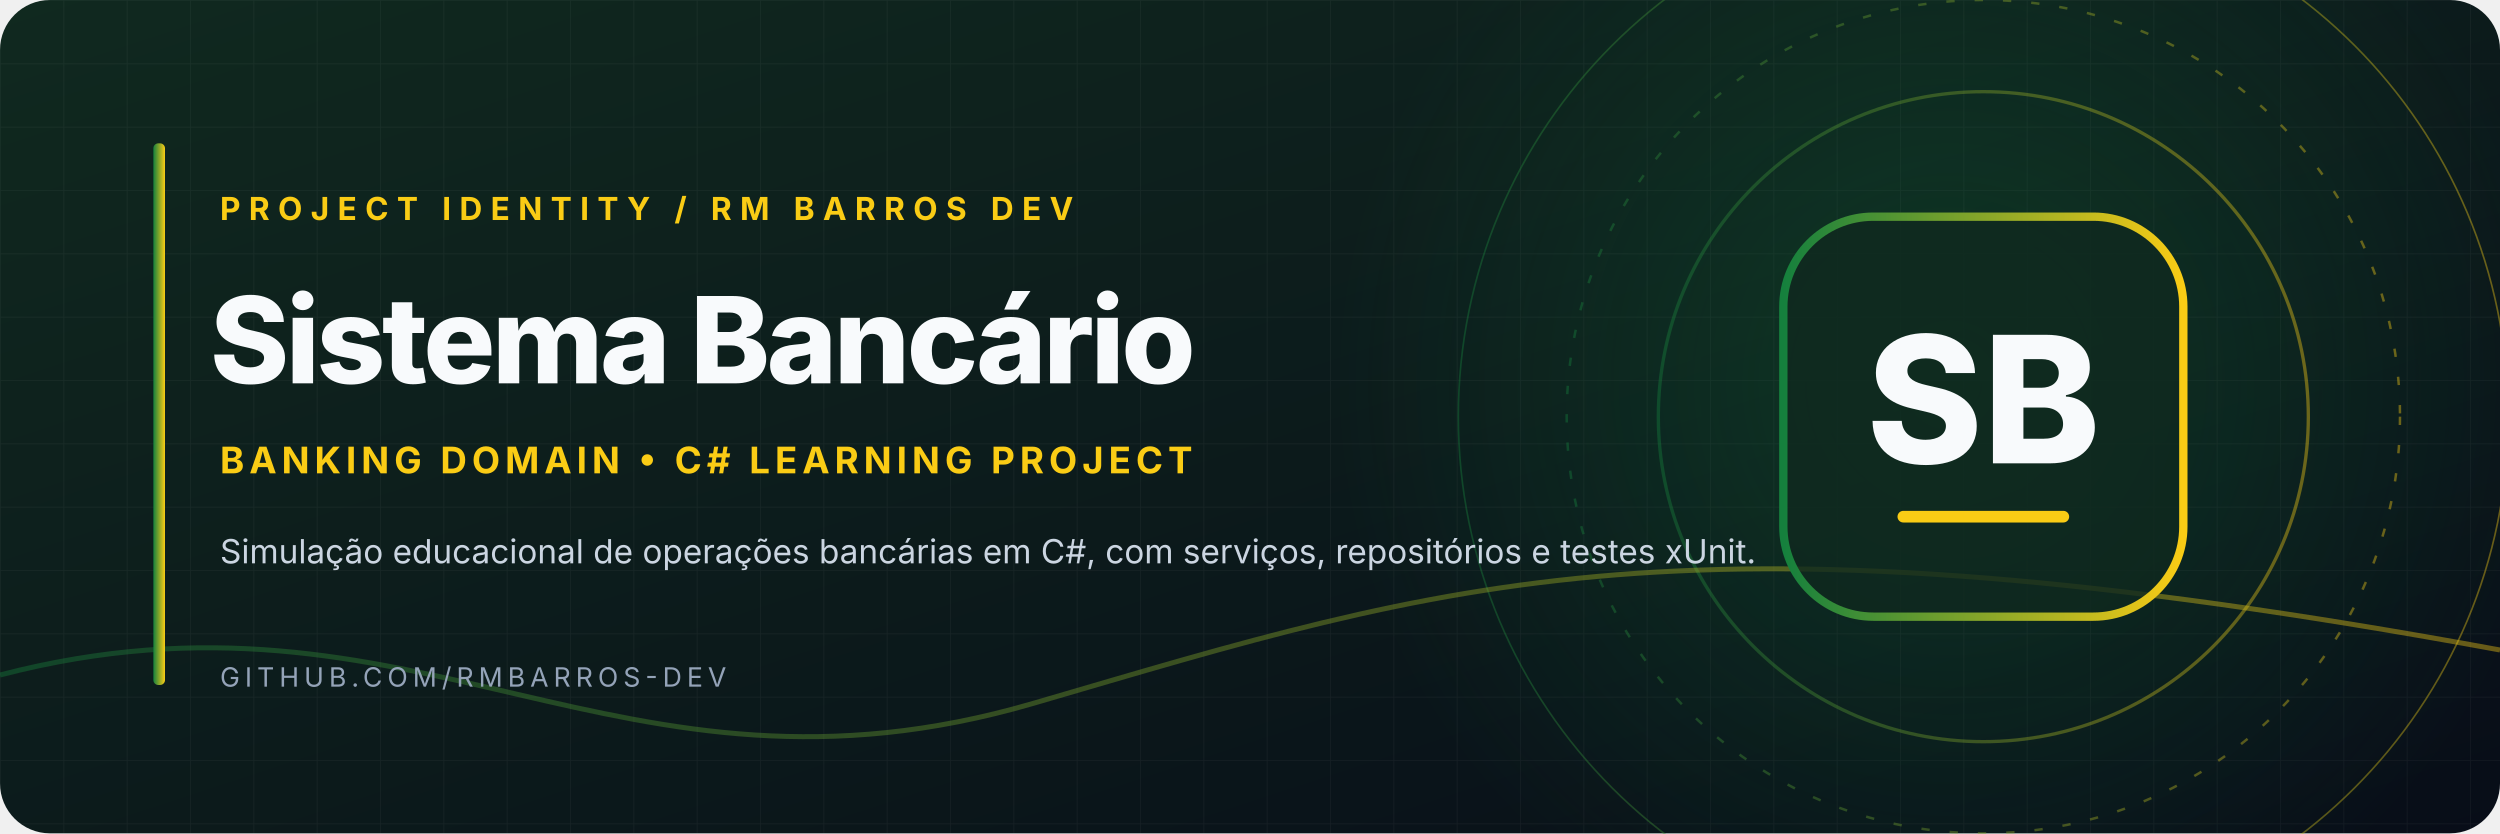
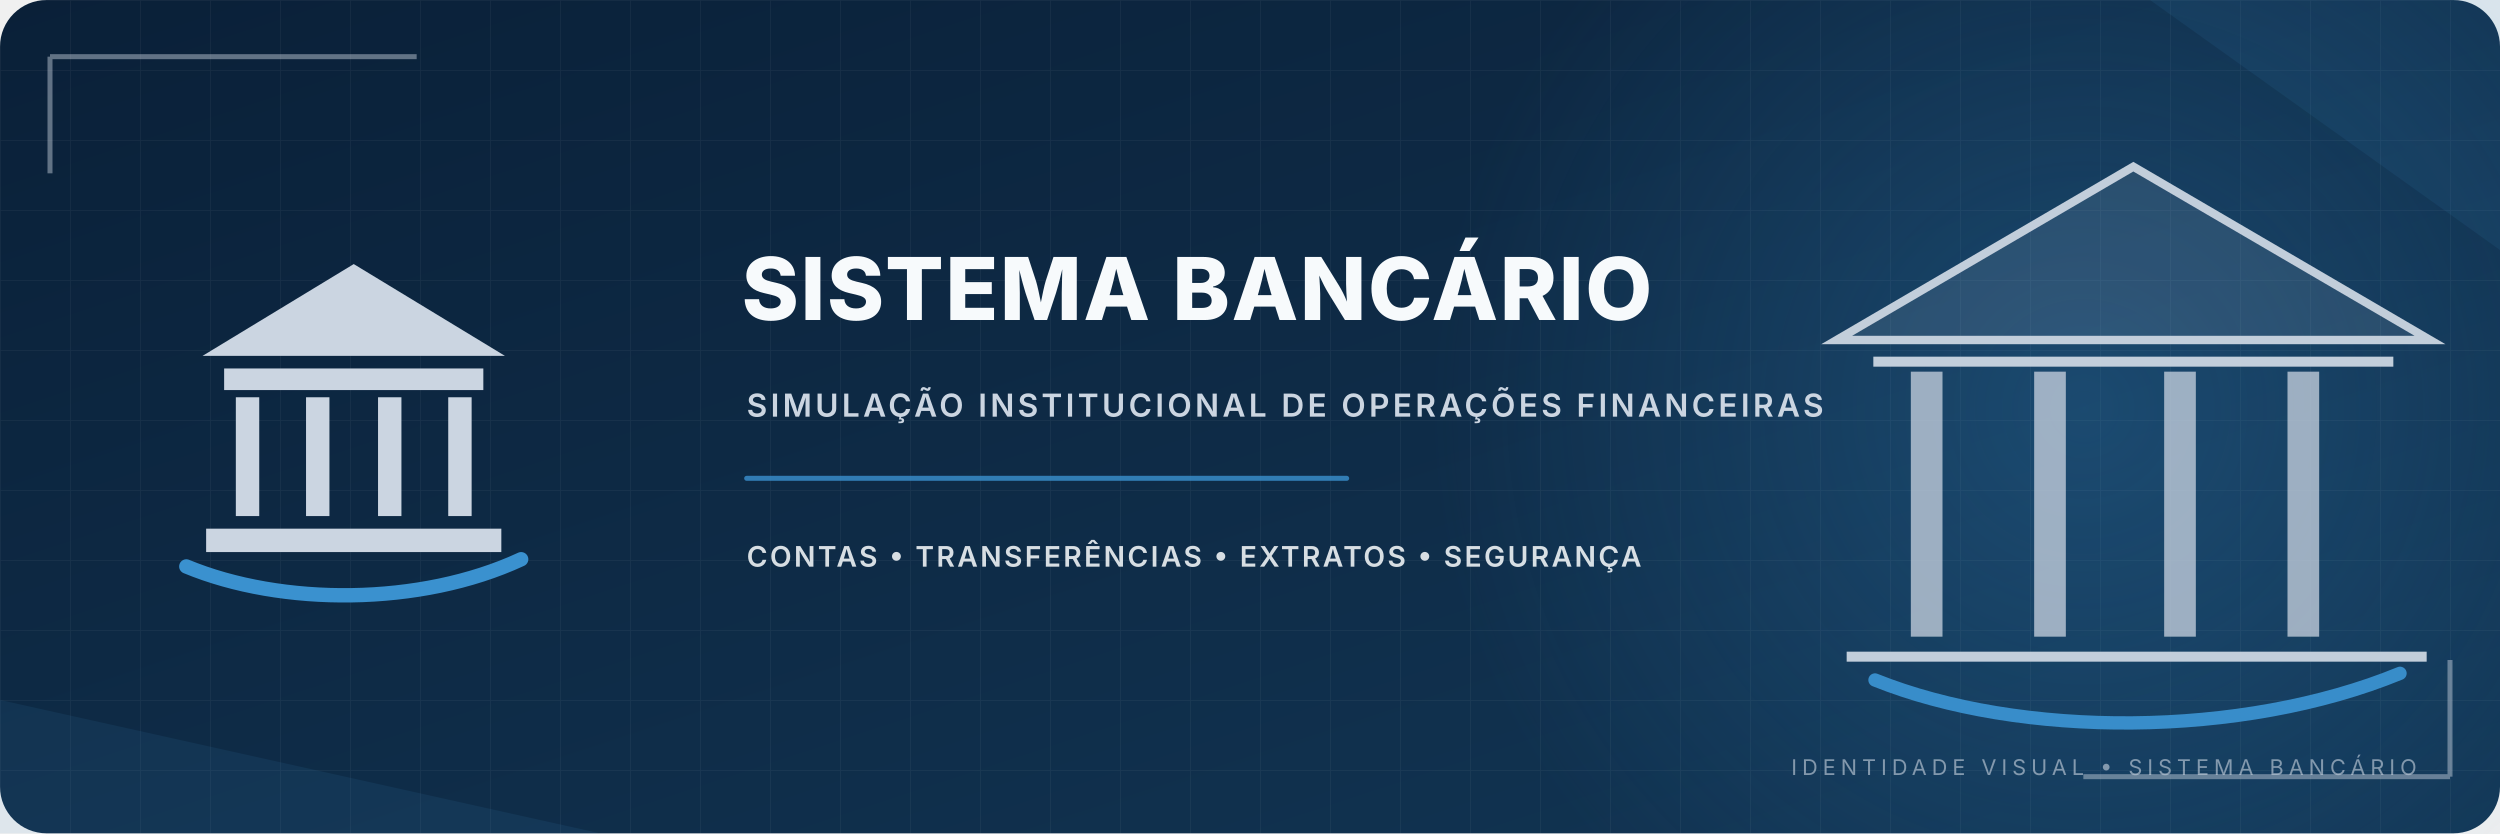
<svg xmlns="http://www.w3.org/2000/svg" width="1500" height="500" viewBox="0 0 1500 500" role="img" aria-labelledby="title desc">
  <defs>
    <linearGradient id="bg" x1="0" y1="0" x2="1" y2="1">
-       <stop stop-color="#10291F" />
-       <stop offset="1" stop-color="#080D18" />
+       <stop stop-color="#0A2038" />
+       <stop offset="1" stop-color="#123655" />
    </linearGradient>
-     <linearGradient id="a" x1="0" y1="0" x2="1" y2="0">
-       <stop stop-color="#15803D" />
-       <stop offset="1" stop-color="#FACC15" />
+     <linearGradient id="accent" x1="0" y1="0" x2="1" y2="0">
+       <stop stop-color="#CBD5E1" />
+       <stop offset="1" stop-color="#3A91CF" />
    </linearGradient>
    <radialGradient id="glow">
-       <stop stop-color="#15803D" stop-opacity=".3" />
-       <stop offset="1" stop-color="#15803D" stop-opacity="0" />
+       <stop stop-color="#3A91CF" stop-opacity=".28" />
+       <stop offset="1" stop-color="#3A91CF" stop-opacity="0" />
    </radialGradient>
-     <pattern id="grid" width="38" height="38" patternUnits="userSpaceOnUse">
-       <path d="M38 0H0V38" fill="none" stroke="#fff" stroke-opacity=".045" />
+     <pattern id="grid" width="42" height="42" patternUnits="userSpaceOnUse">
+       <path d="M42 0H0V42" fill="none" stroke="#F7FAFC" stroke-opacity=".055" stroke-width="1" />
    </pattern>
  </defs>
-   <rect width="1500" height="500" rx="30" fill="url(#bg)" />
-   <rect width="1500" height="500" rx="30" fill="url(#grid)" />
-   <circle cx="1170" cy="230" r="370" fill="url(#glow)" />
-   <g fill="none" stroke="url(#a)" opacity=".4">
-     <circle cx="1190" cy="250" r="195" stroke-width="2" />
-     <circle cx="1190" cy="250" r="250" stroke-width="1.5" stroke-dasharray="5 12" />
-     <circle cx="1190" cy="250" r="315" stroke-width="1" />
+   <rect width="1500" height="500" rx="28" fill="url(#bg)" />
+   <rect width="1500" height="500" rx="28" fill="url(#grid)" />
+   <circle cx="1250" cy="245" r="390" fill="url(#glow)" />
+   <path d="M0 420 360 500H0zM1500 0h-210l210 150z" fill="#3A91CF" opacity=".10" />
+   <path d="M30 34h220M30 34v70M1470 466h-220M1470 466v-70" stroke="#CBD5E1" stroke-width="3" opacity=".45" />
+   <g transform="translate(74 112) scale(1.08)">
+     <path d="M44 94 128 43l84 51z" fill="#CBD5E1" />
+     <path d="M56 101h144v12H56zM46 190h164v13H46z" fill="#CBD5E1" />
+     <path d="M69 117v66M108 117v66M148 117v66M187 117v66" stroke="#CBD5E1" stroke-width="13" />
+     <path d="M35 211c53 22 130 22 186-4" fill="none" stroke="#3A91CF" stroke-width="8" stroke-linecap="round" />
  </g>
-   <path d="M0 405C250 340 370 495 620 422S1010 300 1500 390" fill="none" stroke="url(#a)" stroke-opacity=".4" stroke-width="3" />
-   <rect x="92" y="86" width="7" height="325" rx="3" fill="url(#a)" />
-   <g font-family="Inter,Segoe UI,Arial,sans-serif">
-     <text x="132" y="132" fill="#FACC15" font-size="19" font-weight="700" letter-spacing="5">PROJECT IDENTITY / RM BARROS DEV</text>
-     <text x="126" y="230" fill="#F8FAFC" font-size="72" font-weight="800" letter-spacing="-2">Sistema Bancário</text>
-     <text x="132" y="284" fill="#FACC15" font-size="22" font-weight="700" letter-spacing="3">BANKING DOMAIN • C# LEARNING PROJECT</text>
-     <text x="132" y="338" fill="#CBD5E1" font-size="20">Simulação educacional de operações bancárias em C#, com serviços, repositórios e testes xUnit.</text>
-     <text x="132" y="412" fill="#94A3B8" font-size="16" letter-spacing="3">GITHUB.COM/RMBARROS-DEV</text>
+   <path d="M390 110v280" stroke="url(#accent)" stroke-width="4" opacity=".8" />
+   <text x="445" y="192" fill="#F7FAFC" font-family="Inter,Segoe UI,Arial,sans-serif" font-size="52" font-weight="800" letter-spacing="1">SISTEMA BANCÁRIO</text>
+   <text x="448" y="250" fill="#CBD5E1" font-family="Inter,Segoe UI,Arial,sans-serif" font-size="19" font-weight="600" letter-spacing="2">SIMULAÇÃO INSTITUCIONAL DE OPERAÇÕES FINANCEIRAS</text>
+   <path d="M448 287h360" stroke="#3A91CF" stroke-width="3" stroke-linecap="round" opacity=".8" />
+   <text x="448" y="340" fill="#F7FAFC" opacity=".86" font-family="Inter,Segoe UI,Arial,sans-serif" font-size="17" font-weight="600" letter-spacing="1.4">CONTAS  •  TRANSFERÊNCIAS  •  EXTRATOS  •  SEGURANÇA</text>
+   <g opacity=".95">
+     <g transform="translate(1090 72)">
+       <path d="M12 132 190 28l178 104z" fill="#CBD5E1" fill-opacity=".12" stroke="#CBD5E1" stroke-width="5" />
+       <path d="M34 145h312M18 322h348" stroke="#CBD5E1" stroke-width="6" />
+       <path d="M66 151v159M140 151v159M218 151v159M292 151v159" stroke="#CBD5E1" stroke-width="19" opacity=".78" />
+       <path d="M35 336c87 35 220 35 315-4" fill="none" stroke="#3A91CF" stroke-width="8" stroke-linecap="round" />
+     </g>
  </g>
-   <g transform="translate(1070 130)">
-     <rect width="240" height="240" rx="54" fill="#10291F" fill-opacity=".8" stroke="url(#a)" stroke-width="5" />
-     <text x="120" y="148" text-anchor="middle" fill="#F8FAFC" font-family="Inter,Arial,sans-serif" font-size="106" font-weight="800">SB</text>
-     <path d="M72 180h96" stroke="#FACC15" stroke-width="7" stroke-linecap="round" />
-   </g>
+   <text x="1450" y="465" text-anchor="end" fill="#CBD5E1" opacity=".6" font-family="Inter,Segoe UI,Arial,sans-serif" font-size="13" letter-spacing="3">IDENTIDADE VISUAL • SISTEMA BANCÁRIO</text>
</svg>
